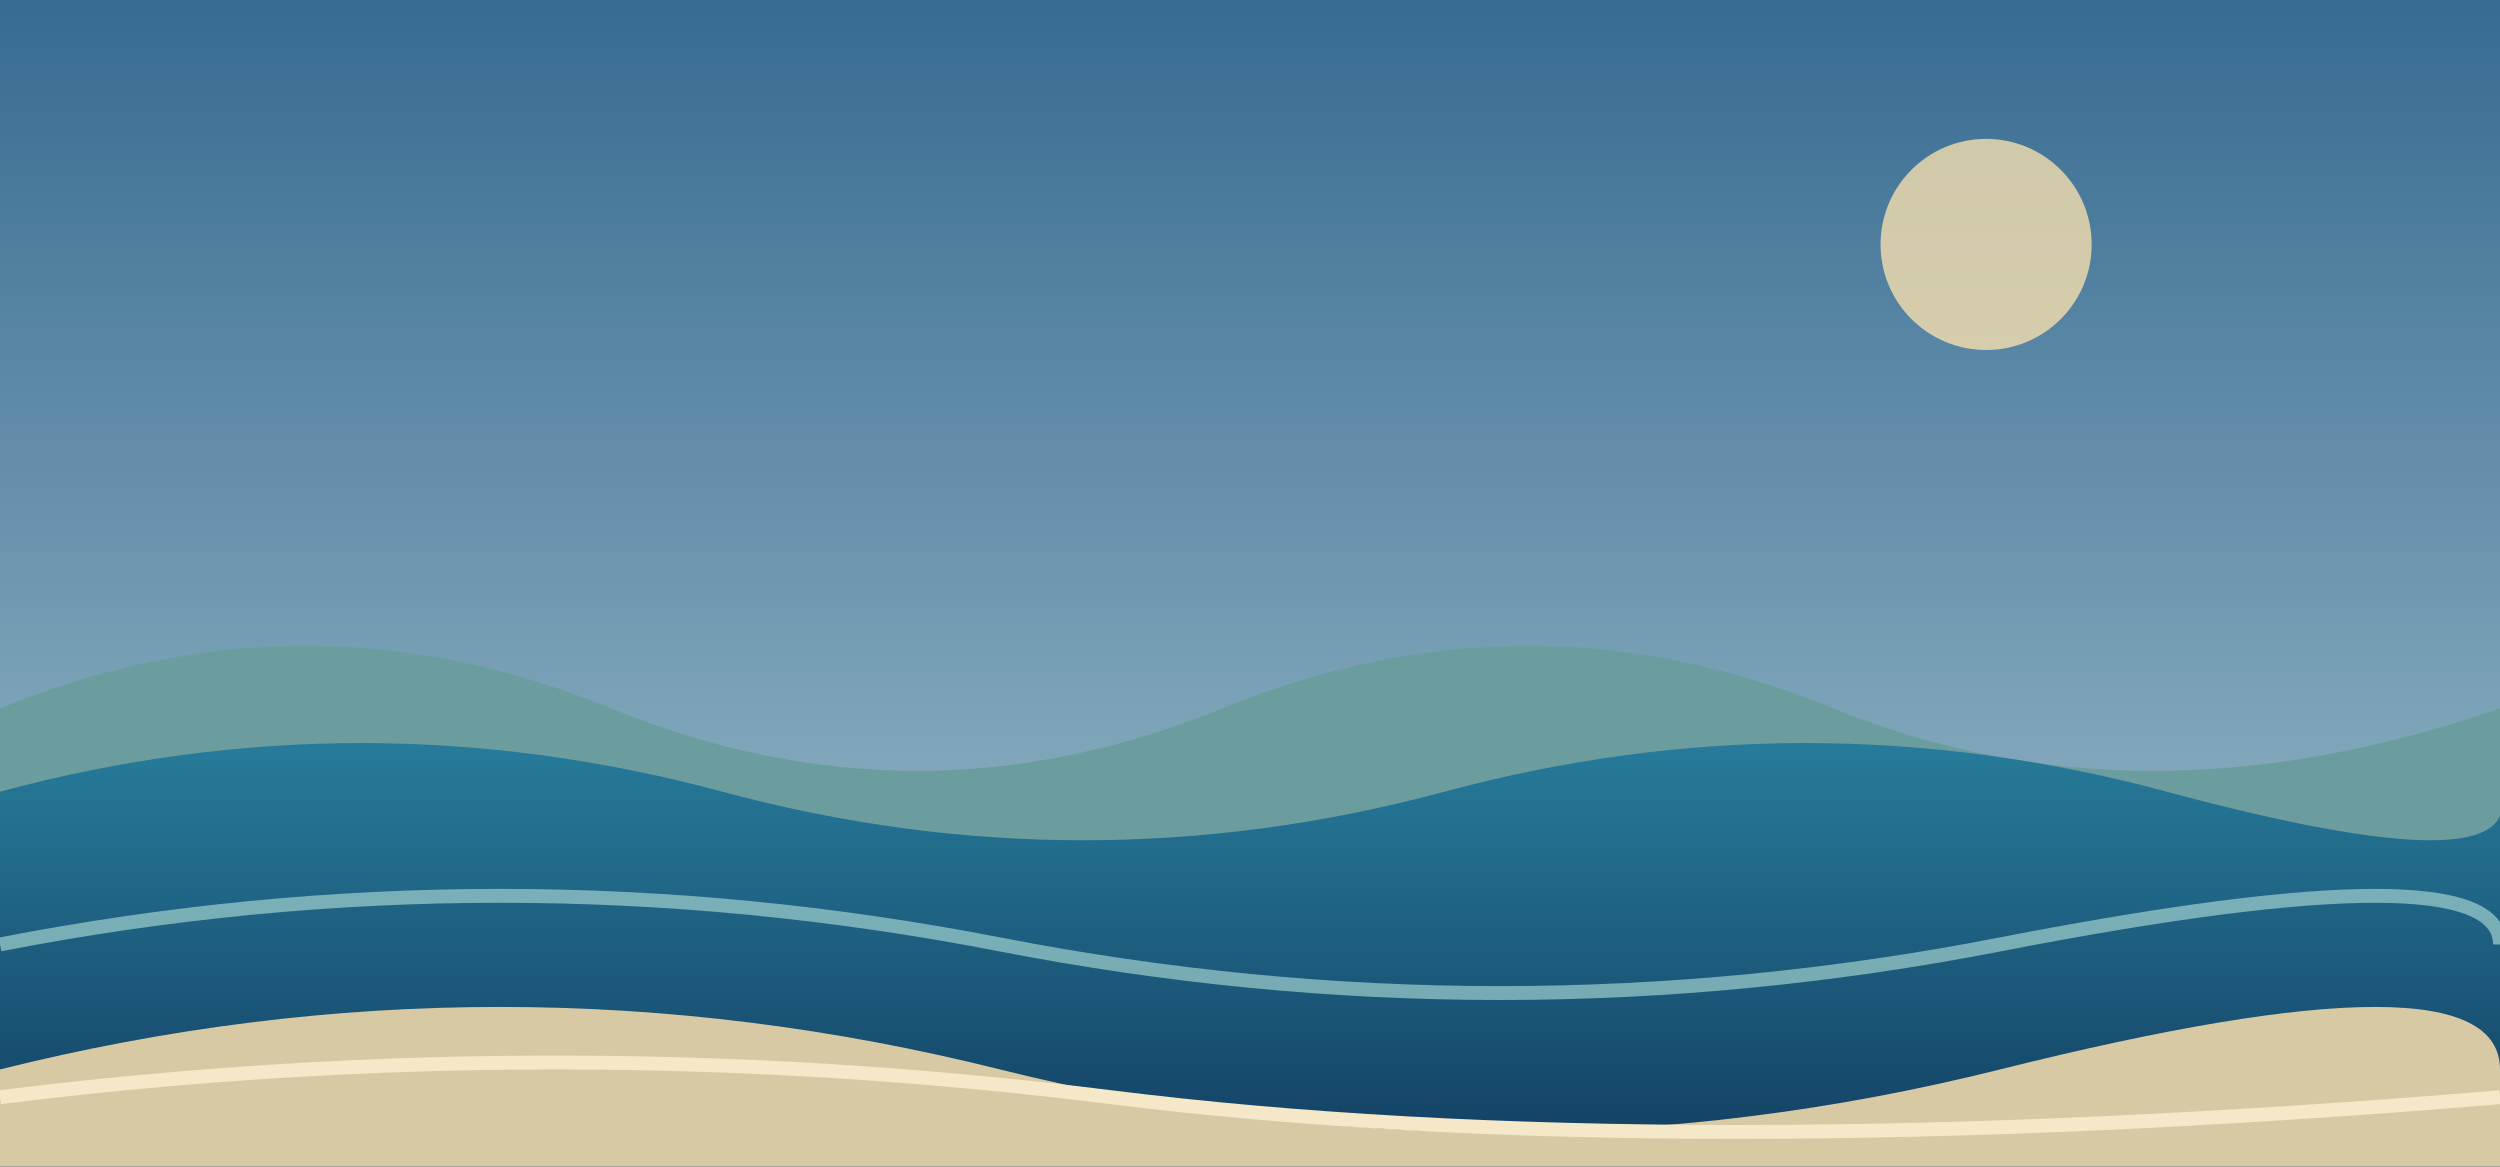
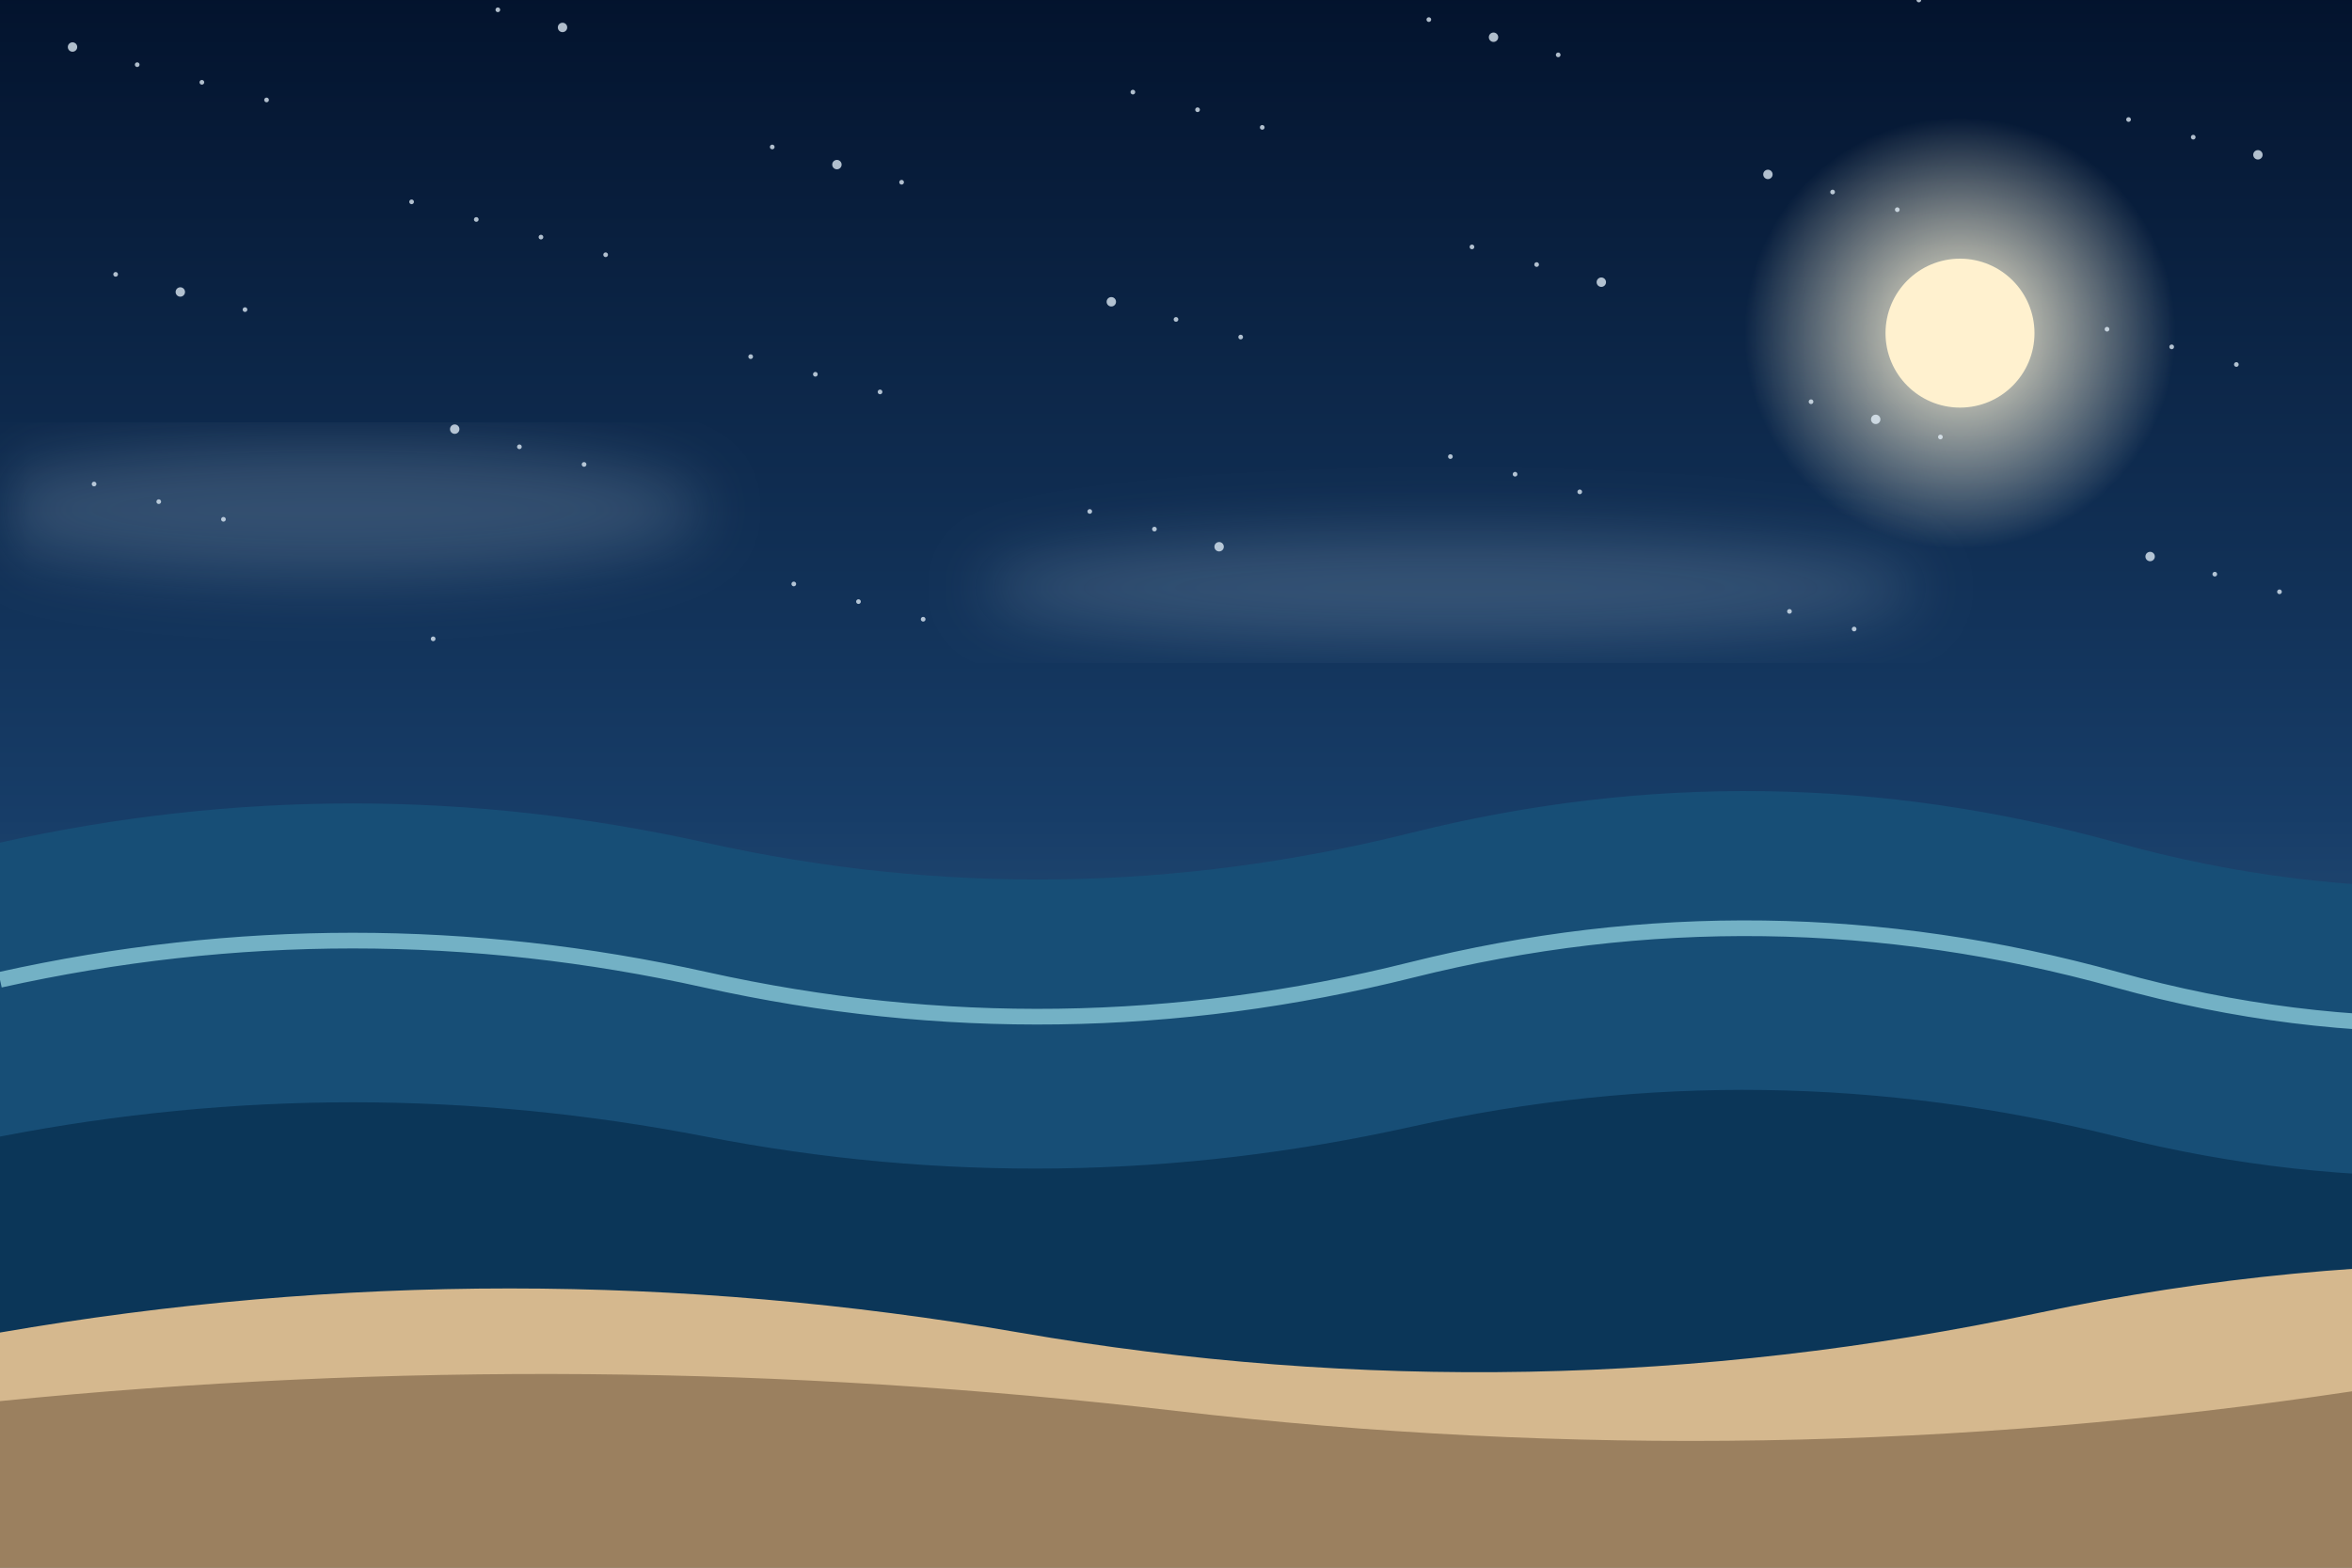
- <svg xmlns="http://www.w3.org/2000/svg" viewBox="0 0 900 420" preserveAspectRatio="xMidYMid slice">
+ <svg xmlns="http://www.w3.org/2000/svg" viewBox="0 0 1200 800" preserveAspectRatio="xMidYMid slice">
  <defs>
    <linearGradient id="sky" x2="0" y2="1">
-       <stop stop-color="#376b91" />
-       <stop offset="1" stop-color="#a7c5d0" />
+       <stop stop-color="#03132d" />
+       <stop offset=".52" stop-color="#173d68" />
+       <stop offset="1" stop-color="#527a99" />
    </linearGradient>
-     <linearGradient id="water" x2="0" y2="1">
-       <stop stop-color="#277b9a" />
-       <stop offset="1" stop-color="#123e61" />
+     <linearGradient id="front" x2="0" y2="1">
+       <stop stop-color="#315b7d" />
+       <stop offset="1" stop-color="#081d36" />
    </linearGradient>
-     <linearGradient id="land" x2="0" y2="1">
-       <stop stop-color="#527b72" />
-       <stop offset="1" stop-color="#203d42" />
-     </linearGradient>
+     <radialGradient id="moon">
+       <stop stop-color="#fff6d9" />
+       <stop offset="1" stop-color="#fff6d9" stop-opacity="0" />
+     </radialGradient>
+     <filter id="blur">
+       <feGaussianBlur stdDeviation="16" />
+     </filter>
  </defs>
-   <rect width="900" height="420" fill="url(#sky)" />
-   <circle cx="715" cy="88" r="38" fill="#f4dfae" opacity=".8" />
-   <path d="M0 255q110-45 220 0t220 0 220 0 240 0v165H0Z" fill="#6c9d9e" />
-   <path d="M0 285q130-35 260 0t260 0 260 0 120 0v135H0Z" fill="url(#water)" />
-   <path d="M0 340q180-35 360 0t360 0 180 0" fill="none" stroke="#a9d8d2" stroke-width="5" opacity=".65" />
-   <path d="M0 385q180-45 360 0t360 0 180 0v35H0Z" fill="#d8c9a5" />
-   <path d="M0 395q200-25 400 0t500 0" fill="none" stroke="#f4e8c8" stroke-width="5" />
+   <rect width="1200" height="800" fill="url(#sky)" />
+   <circle cx="1000" cy="170" r="110" fill="url(#moon)" />
+   <circle cx="1000" cy="170" r="38" fill="#fff1cf" />
+   <circle cx="37" cy="24" r="2.4" fill="#e9f5ff" opacity=".75" />
+   <circle cx="210" cy="103" r="1.2" fill="#e9f5ff" opacity=".75" />
+   <circle cx="383" cy="182" r="1.2" fill="#e9f5ff" opacity=".75" />
+   <circle cx="556" cy="261" r="1.2" fill="#e9f5ff" opacity=".75" />
+   <circle cx="729" cy="10" r="1.2" fill="#e9f5ff" opacity=".75" />
+   <circle cx="902" cy="89" r="2.4" fill="#e9f5ff" opacity=".75" />
+   <circle cx="1075" cy="168" r="1.2" fill="#e9f5ff" opacity=".75" />
+   <circle cx="48" cy="247" r="1.2" fill="#e9f5ff" opacity=".75" />
+   <circle cx="221" cy="326" r="1.2" fill="#e9f5ff" opacity=".75" />
+   <circle cx="394" cy="75" r="1.2" fill="#e9f5ff" opacity=".75" />
+   <circle cx="567" cy="154" r="2.4" fill="#e9f5ff" opacity=".75" />
+   <circle cx="740" cy="233" r="1.2" fill="#e9f5ff" opacity=".75" />
+   <circle cx="913" cy="312" r="1.2" fill="#e9f5ff" opacity=".75" />
+   <circle cx="1086" cy="61" r="1.2" fill="#e9f5ff" opacity=".75" />
+   <circle cx="59" cy="140" r="1.2" fill="#e9f5ff" opacity=".75" />
+   <circle cx="232" cy="219" r="2.4" fill="#e9f5ff" opacity=".75" />
+   <circle cx="405" cy="298" r="1.2" fill="#e9f5ff" opacity=".75" />
+   <circle cx="578" cy="47" r="1.2" fill="#e9f5ff" opacity=".75" />
+   <circle cx="751" cy="126" r="1.2" fill="#e9f5ff" opacity=".75" />
+   <circle cx="924" cy="205" r="1.2" fill="#e9f5ff" opacity=".75" />
+   <circle cx="1097" cy="284" r="2.4" fill="#e9f5ff" opacity=".75" />
+   <circle cx="70" cy="33" r="1.2" fill="#e9f5ff" opacity=".75" />
+   <circle cx="243" cy="112" r="1.2" fill="#e9f5ff" opacity=".75" />
+   <circle cx="416" cy="191" r="1.2" fill="#e9f5ff" opacity=".75" />
+   <circle cx="589" cy="270" r="1.2" fill="#e9f5ff" opacity=".75" />
+   <circle cx="762" cy="19" r="2.4" fill="#e9f5ff" opacity=".75" />
+   <circle cx="935" cy="98" r="1.2" fill="#e9f5ff" opacity=".75" />
+   <circle cx="1108" cy="177" r="1.2" fill="#e9f5ff" opacity=".75" />
+   <circle cx="81" cy="256" r="1.2" fill="#e9f5ff" opacity=".75" />
+   <circle cx="254" cy="5" r="1.2" fill="#e9f5ff" opacity=".75" />
+   <circle cx="427" cy="84" r="2.4" fill="#e9f5ff" opacity=".75" />
+   <circle cx="600" cy="163" r="1.2" fill="#e9f5ff" opacity=".75" />
+   <circle cx="773" cy="242" r="1.2" fill="#e9f5ff" opacity=".75" />
+   <circle cx="946" cy="321" r="1.2" fill="#e9f5ff" opacity=".75" />
+   <circle cx="1119" cy="70" r="1.2" fill="#e9f5ff" opacity=".75" />
+   <circle cx="92" cy="149" r="2.4" fill="#e9f5ff" opacity=".75" />
+   <circle cx="265" cy="228" r="1.2" fill="#e9f5ff" opacity=".75" />
+   <circle cx="438" cy="307" r="1.2" fill="#e9f5ff" opacity=".75" />
+   <circle cx="611" cy="56" r="1.2" fill="#e9f5ff" opacity=".75" />
+   <circle cx="784" cy="135" r="1.2" fill="#e9f5ff" opacity=".75" />
+   <circle cx="957" cy="214" r="2.4" fill="#e9f5ff" opacity=".75" />
+   <circle cx="1130" cy="293" r="1.2" fill="#e9f5ff" opacity=".75" />
+   <circle cx="103" cy="42" r="1.2" fill="#e9f5ff" opacity=".75" />
+   <circle cx="276" cy="121" r="1.2" fill="#e9f5ff" opacity=".75" />
+   <circle cx="449" cy="200" r="1.2" fill="#e9f5ff" opacity=".75" />
+   <circle cx="622" cy="279" r="2.4" fill="#e9f5ff" opacity=".75" />
+   <circle cx="795" cy="28" r="1.2" fill="#e9f5ff" opacity=".75" />
+   <circle cx="968" cy="107" r="1.2" fill="#e9f5ff" opacity=".75" />
+   <circle cx="1141" cy="186" r="1.2" fill="#e9f5ff" opacity=".75" />
+   <circle cx="114" cy="265" r="1.2" fill="#e9f5ff" opacity=".75" />
+   <circle cx="287" cy="14" r="2.4" fill="#e9f5ff" opacity=".75" />
+   <circle cx="460" cy="93" r="1.2" fill="#e9f5ff" opacity=".75" />
+   <circle cx="633" cy="172" r="1.2" fill="#e9f5ff" opacity=".75" />
+   <circle cx="806" cy="251" r="1.2" fill="#e9f5ff" opacity=".75" />
+   <circle cx="979" cy="0" r="1.2" fill="#e9f5ff" opacity=".75" />
+   <circle cx="1152" cy="79" r="2.4" fill="#e9f5ff" opacity=".75" />
+   <circle cx="125" cy="158" r="1.2" fill="#e9f5ff" opacity=".75" />
+   <circle cx="298" cy="237" r="1.2" fill="#e9f5ff" opacity=".75" />
+   <circle cx="471" cy="316" r="1.2" fill="#e9f5ff" opacity=".75" />
+   <circle cx="644" cy="65" r="1.2" fill="#e9f5ff" opacity=".75" />
+   <circle cx="817" cy="144" r="2.4" fill="#e9f5ff" opacity=".75" />
+   <circle cx="990" cy="223" r="1.2" fill="#e9f5ff" opacity=".75" />
+   <circle cx="1163" cy="302" r="1.2" fill="#e9f5ff" opacity=".75" />
+   <circle cx="136" cy="51" r="1.2" fill="#e9f5ff" opacity=".75" />
+   <circle cx="309" cy="130" r="1.2" fill="#e9f5ff" opacity=".75" />
+   <g fill="#d5e8f7" opacity=".18" filter="url(#blur)">
+     <ellipse cx="170" cy="260" rx="190" ry="34" />
+     <ellipse cx="740" cy="300" rx="240" ry="28" />
+   </g>
+   <path d="M0 430Q180 390 360 430T720 425T1080 430T1440 420V800H0Z" fill="#174e76" />
+   <path d="M0 500Q180 460 360 500T720 495T1080 500T1440 490" fill="none" stroke="#a5e6ef" stroke-width="8" opacity=".65" />
+   <path d="M0 580Q180 545 360 580T720 575T1080 580T1440 570V800H0Z" fill="#0b3658" />
+   <path d="M0 680Q260 635 520 680T1040 670T1560 680V800H0Z" fill="#d5b88e" />
+   <path d="M0 715Q300 685 600 720T1200 710V800H0Z" fill="#9b805f" />
</svg>
